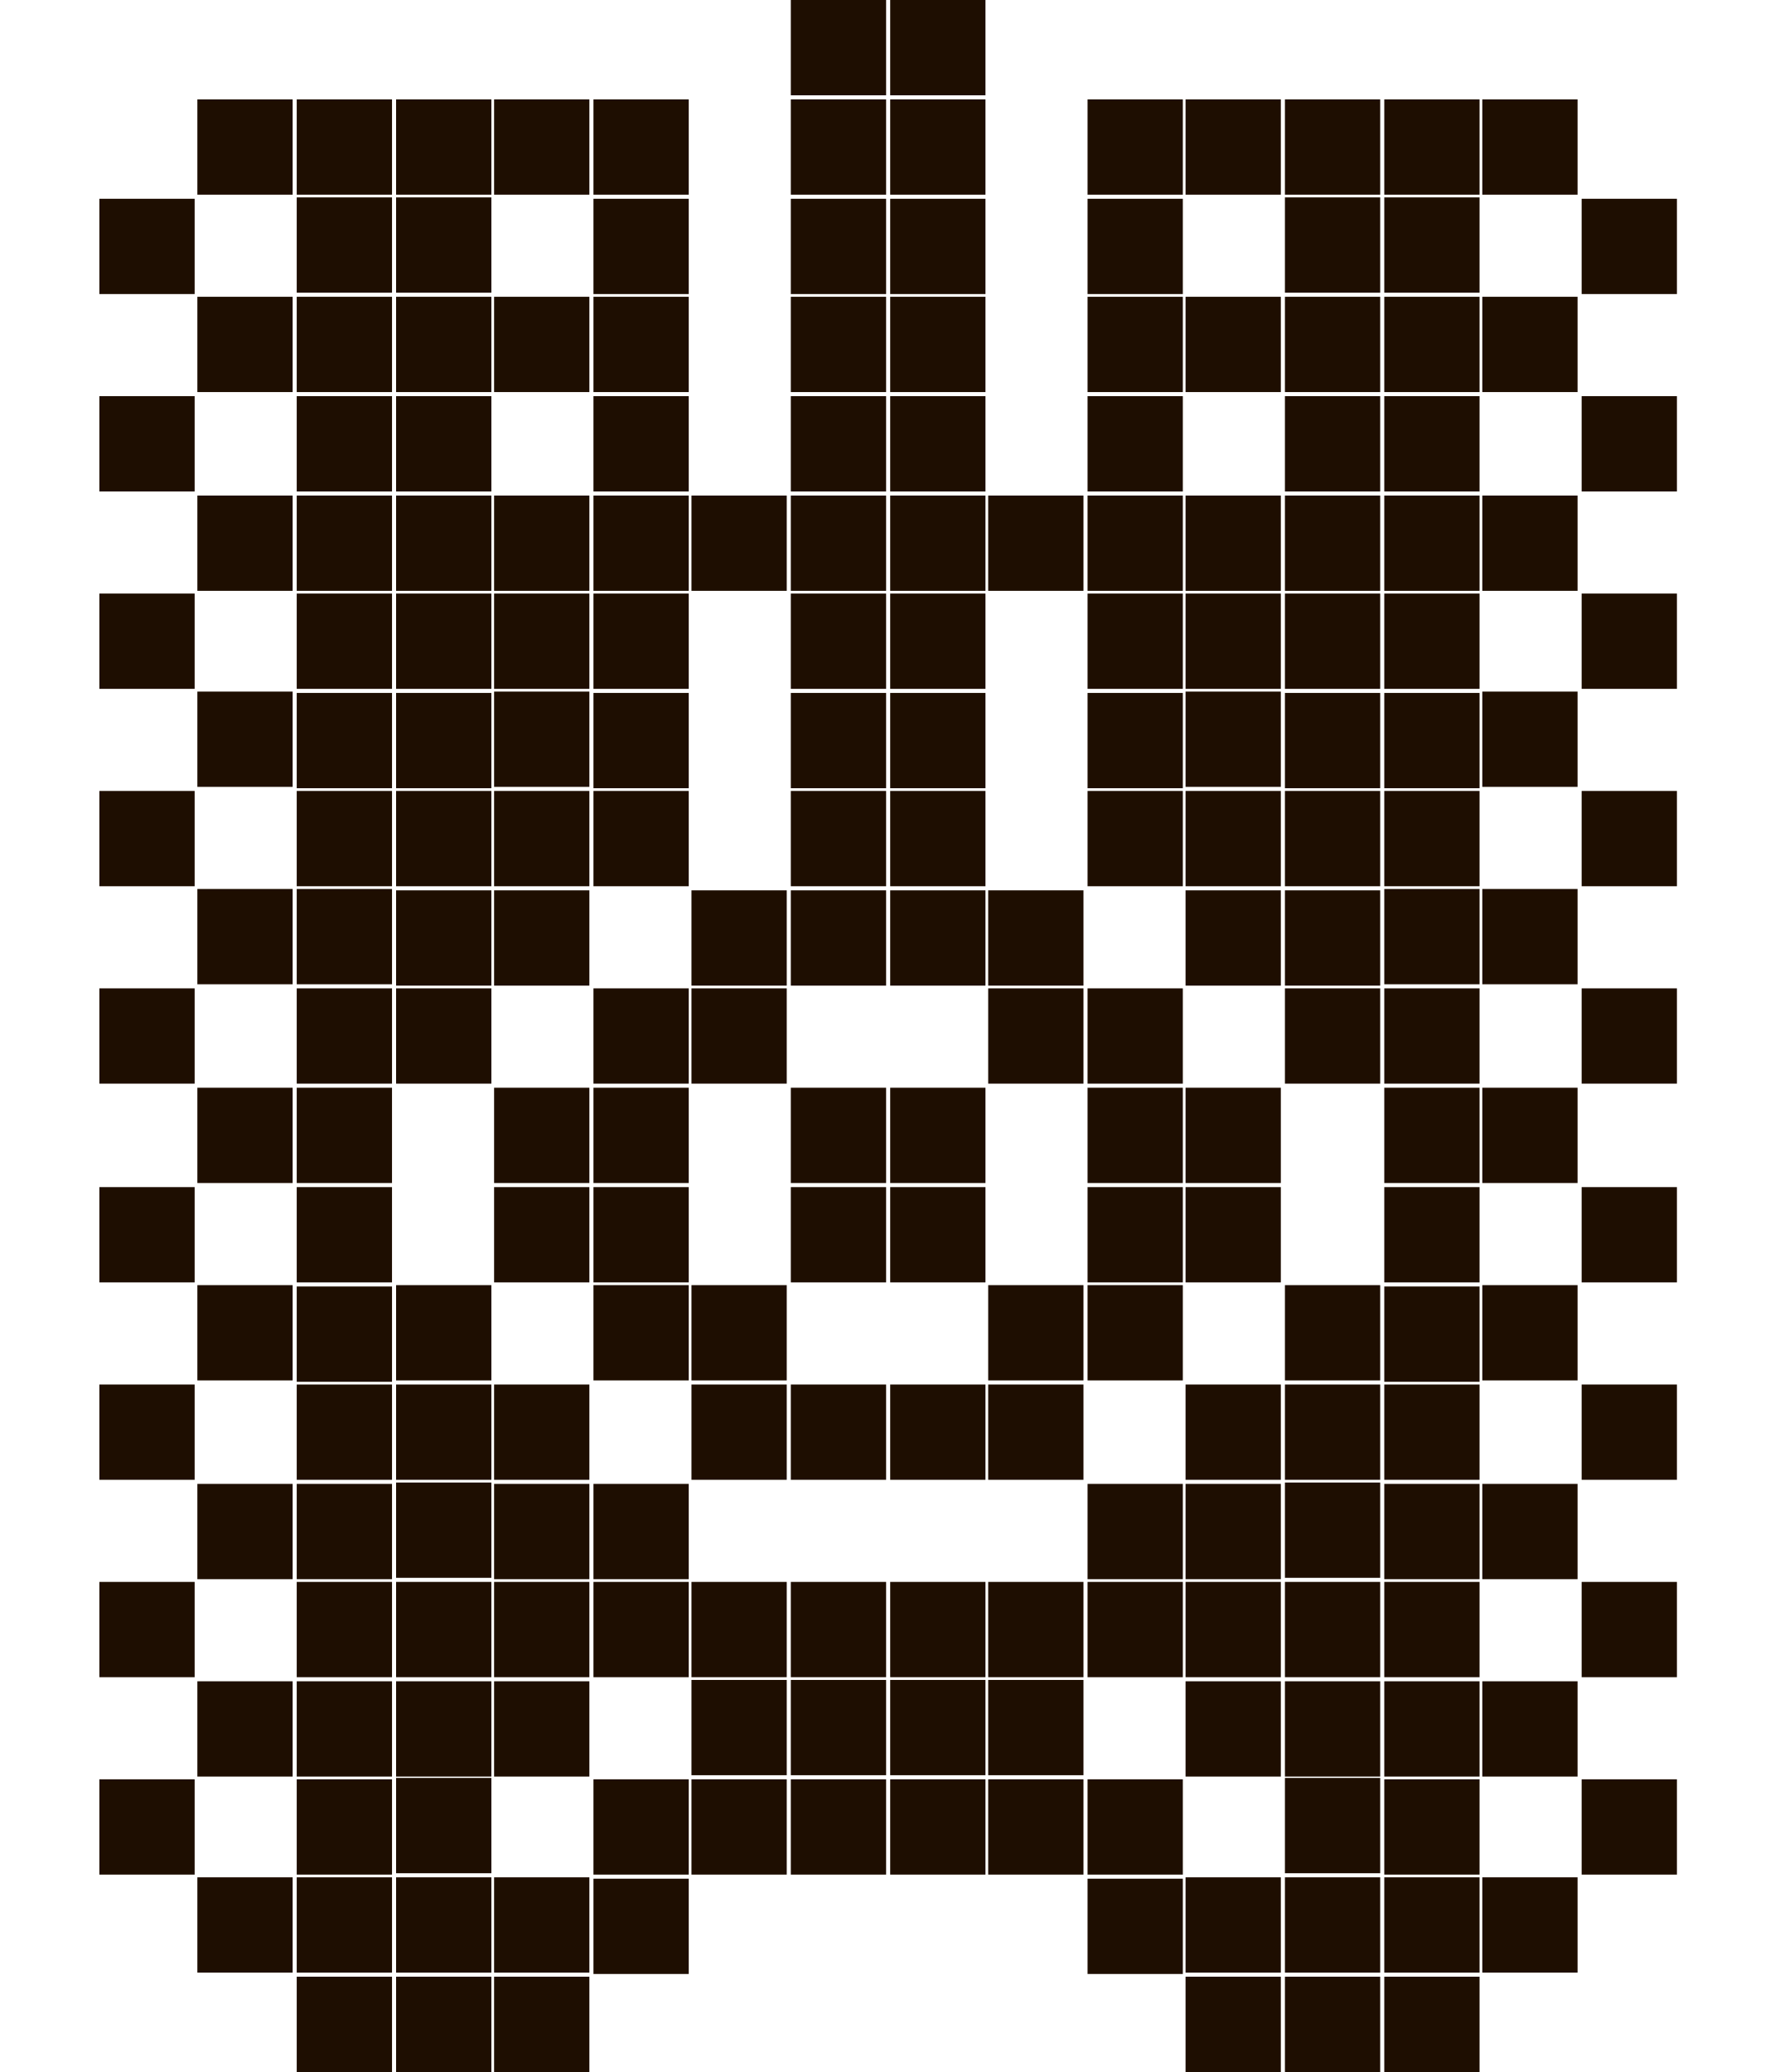
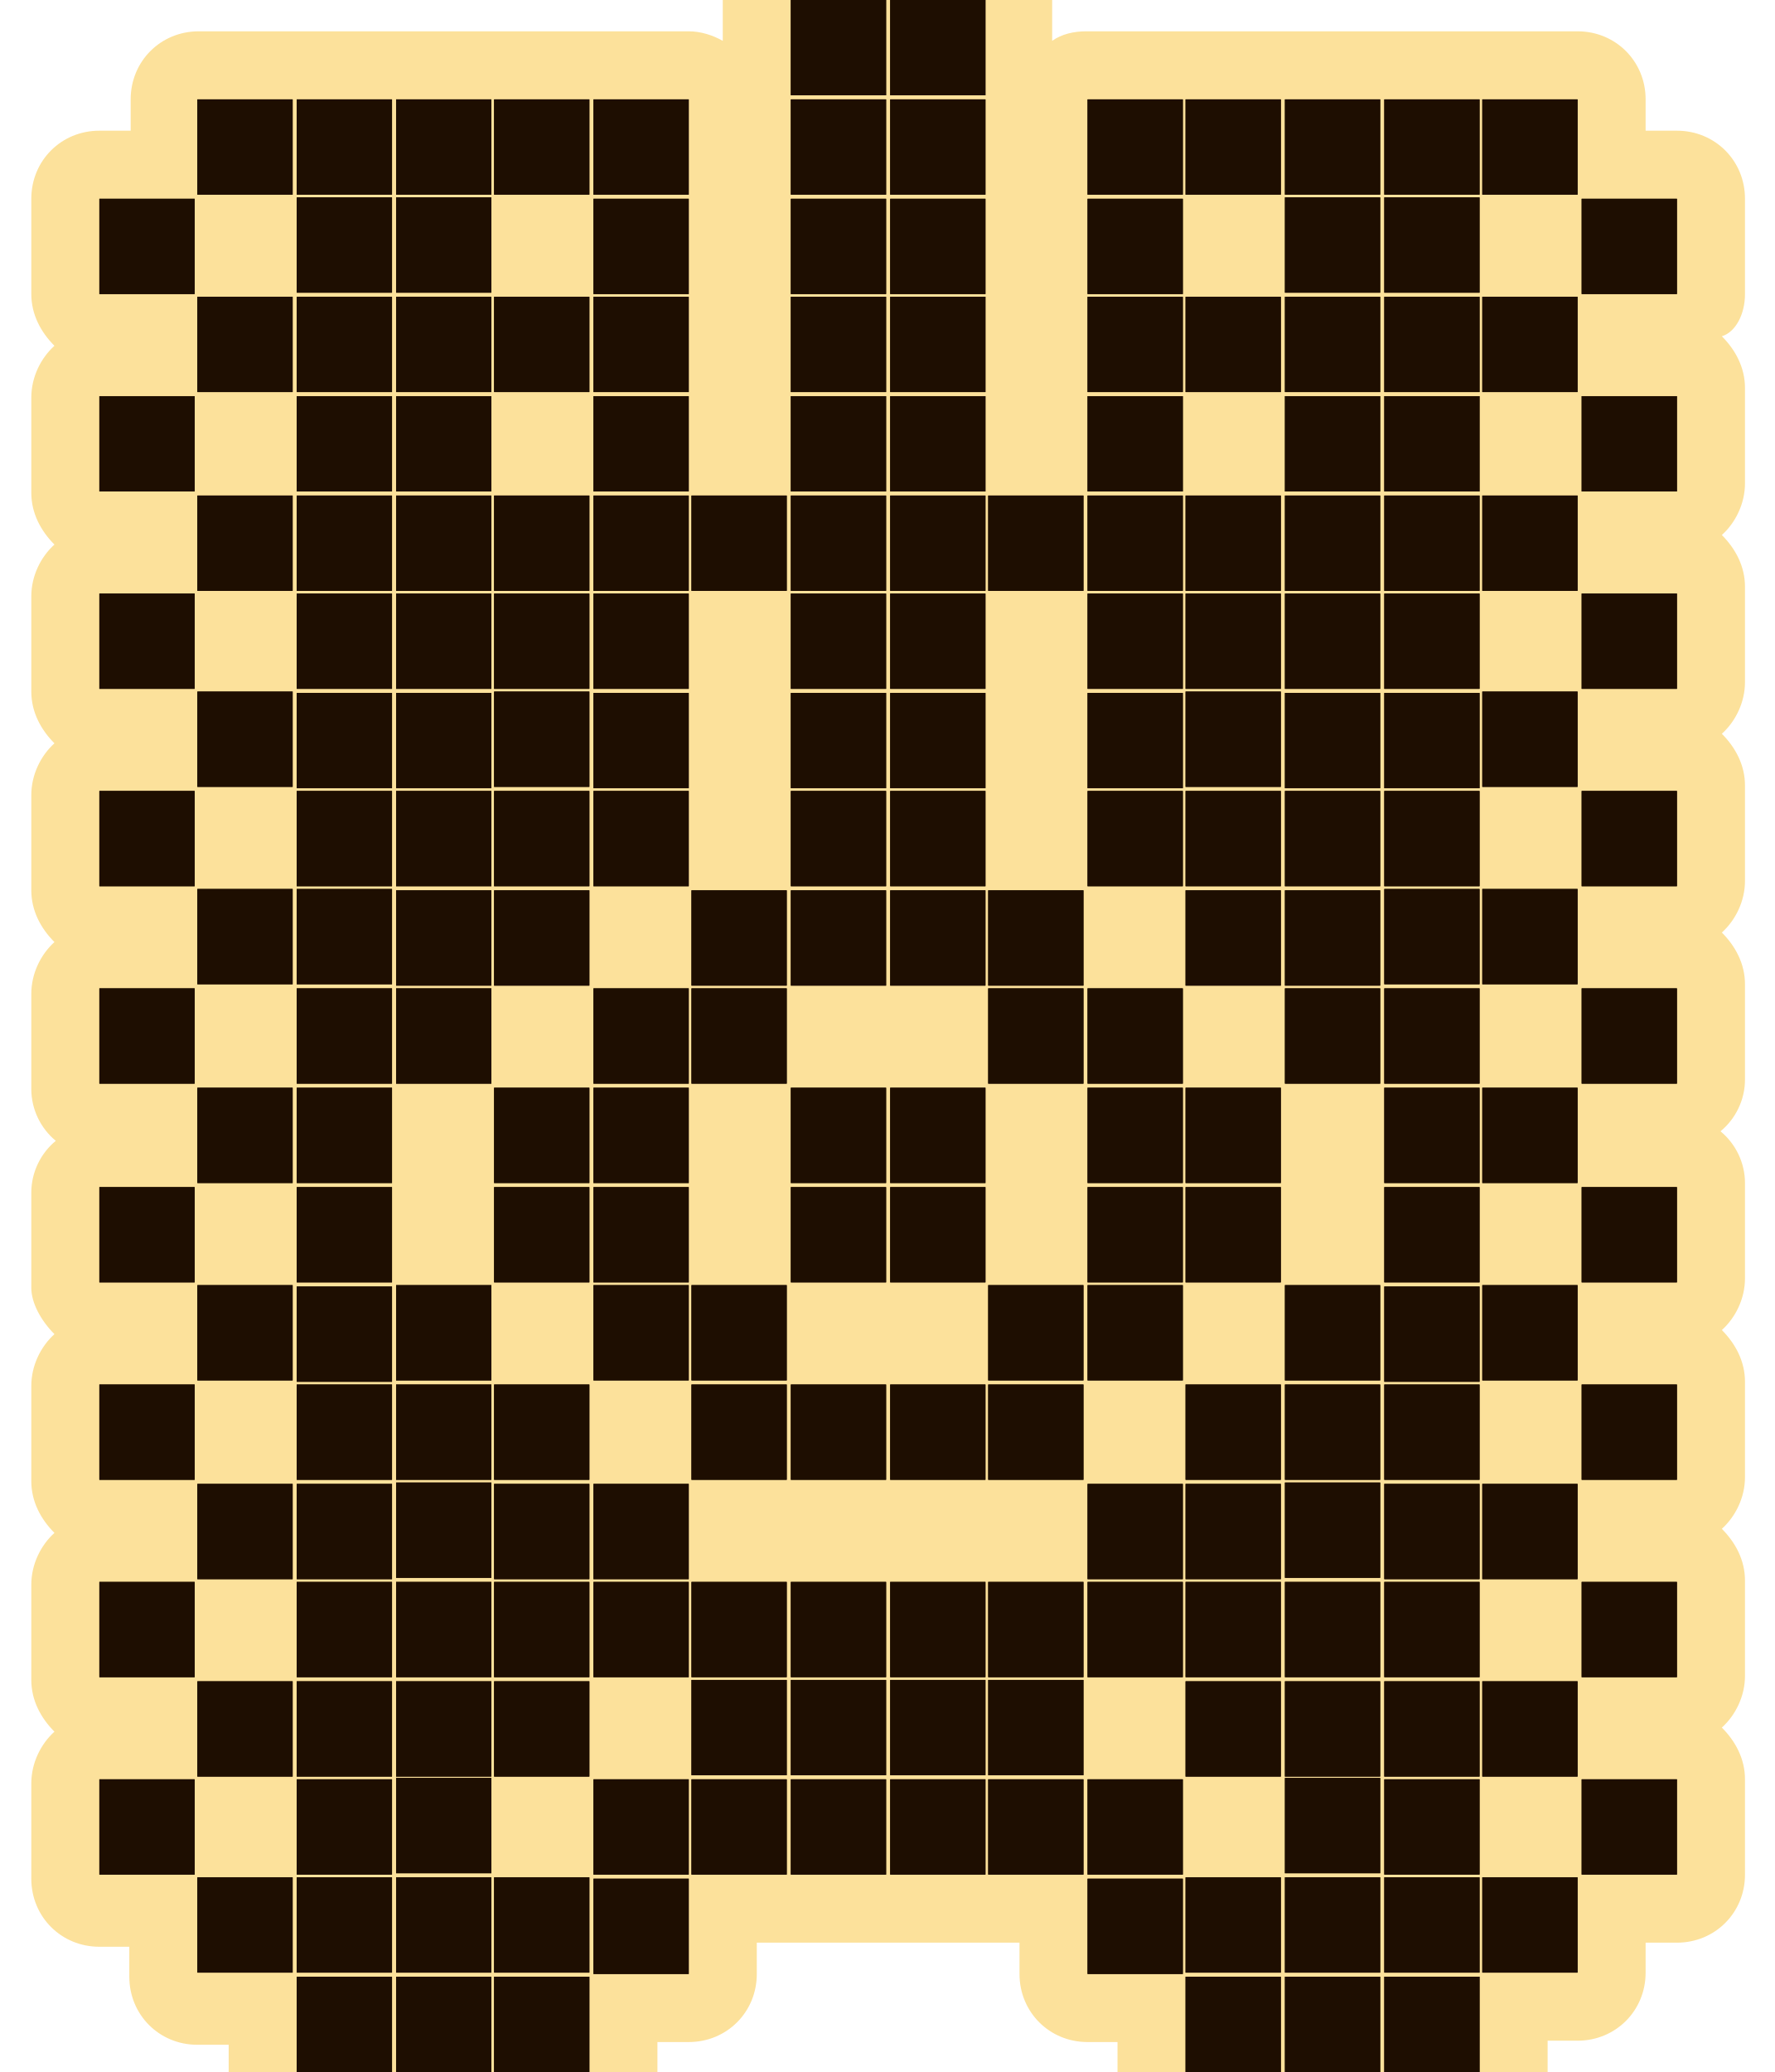
- <svg xmlns="http://www.w3.org/2000/svg" version="1.1" id="Слой_1" x="0px" y="0px" viewBox="0 0 130.4 152.2" style="enable-background:new 0 0 130.4 152.2;" xml:space="preserve">
+ <svg xmlns="http://www.w3.org/2000/svg" version="1.1" x="0px" y="0px" viewBox="0 0 130.4 152.2" style="enable-background:new 0 0 130.4 152.2;" xml:space="preserve">
  <style type="text/css">
- 	.st0{fill:#1E0E01;}
+ 	.st0{fill:#FCE19B;}
+ 	.st1{fill:#1E0E01;}
</style>
-   <rect x="14.5" y="7.3" class="st0" width="7" height="7" />
-   <rect x="21.8" y="7.3" class="st0" width="7" height="7" />
-   <rect x="29.1" y="7.3" class="st0" width="7" height="7" />
-   <rect x="36.3" y="7.3" class="st0" width="7" height="7" />
-   <rect x="43.6" y="7.3" class="st0" width="7" height="7" />
-   <rect x="7.3" y="14.6" class="st0" width="7" height="7" />
-   <rect x="7.3" y="29.1" class="st0" width="7" height="7" />
-   <rect x="7.3" y="43.6" class="st0" width="7" height="7" />
-   <rect x="7.3" y="58.1" class="st0" width="7" height="7" />
-   <rect x="7.3" y="72.6" class="st0" width="7" height="7" />
-   <rect x="14.5" y="21.8" class="st0" width="7" height="7" />
-   <rect x="14.5" y="36.4" class="st0" width="7" height="7" />
-   <rect x="14.5" y="65.3" class="st0" width="7" height="7" />
-   <rect x="14.5" y="50.8" class="st0" width="7" height="7" />
-   <rect x="14.5" y="79.9" class="st0" width="7" height="7" />
-   <rect x="21.8" y="14.5" class="st0" width="7" height="7" />
-   <rect x="21.8" y="29.1" class="st0" width="7" height="7" />
-   <rect x="21.8" y="21.8" class="st0" width="7" height="7" />
-   <rect x="21.8" y="36.4" class="st0" width="7" height="7" />
-   <rect x="21.8" y="50.9" class="st0" width="7" height="7" />
-   <rect x="21.8" y="43.6" class="st0" width="7" height="7" />
-   <rect x="21.8" y="58.1" class="st0" width="7" height="7" />
-   <rect x="21.8" y="72.6" class="st0" width="7" height="7" />
-   <rect x="21.8" y="65.3" class="st0" width="7" height="7" />
-   <rect x="21.8" y="79.9" class="st0" width="7" height="7" />
-   <rect x="29.1" y="29.1" class="st0" width="7" height="7" />
-   <rect x="29.1" y="21.8" class="st0" width="7" height="7" />
-   <rect x="29.1" y="14.5" class="st0" width="7" height="7" />
-   <rect x="29.1" y="36.4" class="st0" width="7" height="7" />
-   <rect x="29.1" y="50.9" class="st0" width="7" height="7" />
-   <rect x="29.1" y="43.6" class="st0" width="7" height="7" />
-   <rect x="29.1" y="65.4" class="st0" width="7" height="7" />
-   <rect x="29.1" y="58.1" class="st0" width="7" height="7" />
-   <rect x="29.1" y="72.6" class="st0" width="7" height="7" />
-   <rect x="36.3" y="21.8" class="st0" width="7" height="7" />
-   <rect x="36.3" y="36.4" class="st0" width="7" height="7" />
-   <rect x="36.3" y="43.6" class="st0" width="7" height="7" />
-   <rect x="36.3" y="58.1" class="st0" width="7" height="7" />
-   <rect x="36.3" y="50.8" class="st0" width="7" height="7" />
-   <rect x="36.3" y="65.4" class="st0" width="7" height="7" />
-   <rect x="36.3" y="79.9" class="st0" width="7" height="7" />
-   <rect x="43.6" y="14.6" class="st0" width="7" height="7" />
-   <rect x="43.6" y="21.8" class="st0" width="7" height="7" />
-   <rect x="43.6" y="29.1" class="st0" width="7" height="7" />
-   <rect x="43.6" y="36.4" class="st0" width="7" height="7" />
-   <rect x="43.6" y="43.6" class="st0" width="7" height="7" />
-   <rect x="43.6" y="50.9" class="st0" width="7" height="7" />
-   <rect x="43.6" y="58.1" class="st0" width="7" height="7" />
-   <rect x="43.6" y="72.6" class="st0" width="7" height="7" />
-   <rect x="43.6" y="79.9" class="st0" width="7" height="7" />
-   <rect x="50.8" y="36.4" class="st0" width="7" height="7" />
-   <rect x="50.8" y="65.4" class="st0" width="7" height="7" />
-   <rect x="50.8" y="72.6" class="st0" width="7" height="7" />
-   <rect x="7.3" y="87.2" class="st0" width="7" height="7" />
-   <rect x="7.3" y="101.7" class="st0" width="7" height="7" />
-   <rect x="7.3" y="116.2" class="st0" width="7" height="7" />
-   <rect x="7.3" y="130.7" class="st0" width="7" height="7" />
-   <rect x="14.5" y="94.4" class="st0" width="7" height="7" />
-   <rect x="14.5" y="109" class="st0" width="7" height="7" />
-   <rect x="14.5" y="123.5" class="st0" width="7" height="7" />
-   <rect x="21.8" y="109" class="st0" width="7" height="7" />
-   <rect x="21.8" y="101.7" class="st0" width="7" height="7" />
-   <rect x="21.8" y="94.5" class="st0" width="7" height="7" />
-   <rect x="21.8" y="87.2" class="st0" width="7" height="7" />
-   <rect x="21.8" y="116.2" class="st0" width="7" height="7" />
-   <rect x="21.8" y="123.5" class="st0" width="7" height="7" />
-   <rect x="21.8" y="130.7" class="st0" width="7" height="7" />
-   <rect x="29.1" y="94.4" class="st0" width="7" height="7" />
-   <rect x="29.1" y="101.7" class="st0" width="7" height="7" />
-   <rect x="29.1" y="116.2" class="st0" width="7" height="7" />
-   <rect x="29.1" y="108.9" class="st0" width="7" height="7" />
-   <rect x="29.1" y="123.5" class="st0" width="7" height="7" />
-   <rect x="36.3" y="87.2" class="st0" width="7" height="7" />
-   <rect x="36.3" y="101.7" class="st0" width="7" height="7" />
-   <rect x="36.3" y="109" class="st0" width="7" height="7" />
-   <rect x="36.3" y="123.5" class="st0" width="7" height="7" />
-   <rect x="36.3" y="116.2" class="st0" width="7" height="7" />
-   <rect x="43.6" y="87.2" class="st0" width="7" height="7" />
-   <rect x="43.6" y="94.4" class="st0" width="7" height="7" />
-   <rect x="43.6" y="109" class="st0" width="7" height="7" />
-   <rect x="43.6" y="116.2" class="st0" width="7" height="7" />
-   <rect x="43.6" y="130.7" class="st0" width="7" height="7" />
-   <rect x="43.6" y="138" class="st0" width="7" height="7" />
-   <rect x="50.8" y="94.4" class="st0" width="7" height="7" />
-   <rect x="50.8" y="101.7" class="st0" width="7" height="7" />
-   <rect x="50.8" y="116.2" class="st0" width="7" height="7" />
-   <rect x="50.8" y="130.7" class="st0" width="7" height="7" />
-   <rect x="50.8" y="123.4" class="st0" width="7" height="7" />
-   <rect x="58.1" class="st0" width="7" height="7" />
-   <rect x="58.1" y="7.3" class="st0" width="7" height="7" />
-   <rect x="65.4" class="st0" width="7" height="7" />
-   <rect x="65.4" y="7.3" class="st0" width="7" height="7" />
-   <rect x="79.9" y="7.3" class="st0" width="7" height="7" />
-   <rect x="87.1" y="7.3" class="st0" width="7" height="7" />
-   <rect x="94.4" y="7.3" class="st0" width="7" height="7" />
-   <rect x="101.7" y="7.3" class="st0" width="7" height="7" />
-   <rect x="108.9" y="7.3" class="st0" width="7" height="7" />
-   <rect x="58.1" y="14.6" class="st0" width="7" height="7" />
-   <rect x="58.1" y="21.8" class="st0" width="7" height="7" />
-   <rect x="58.1" y="29.1" class="st0" width="7" height="7" />
-   <rect x="58.1" y="36.4" class="st0" width="7" height="7" />
-   <rect x="58.1" y="43.6" class="st0" width="7" height="7" />
-   <rect x="58.1" y="50.9" class="st0" width="7" height="7" />
-   <rect x="58.1" y="58.1" class="st0" width="7" height="7" />
-   <rect x="58.1" y="65.4" class="st0" width="7" height="7" />
-   <rect x="58.1" y="79.9" class="st0" width="7" height="7" />
-   <rect x="65.4" y="14.6" class="st0" width="7" height="7" />
-   <rect x="65.4" y="21.8" class="st0" width="7" height="7" />
-   <rect x="65.4" y="29.1" class="st0" width="7" height="7" />
-   <rect x="65.4" y="36.4" class="st0" width="7" height="7" />
-   <rect x="65.4" y="43.6" class="st0" width="7" height="7" />
-   <rect x="65.4" y="50.9" class="st0" width="7" height="7" />
-   <rect x="65.4" y="58.1" class="st0" width="7" height="7" />
-   <rect x="65.4" y="65.4" class="st0" width="7" height="7" />
-   <rect x="65.4" y="79.9" class="st0" width="7" height="7" />
-   <rect x="72.6" y="36.4" class="st0" width="7" height="7" />
-   <rect x="72.6" y="65.4" class="st0" width="7" height="7" />
-   <rect x="72.6" y="72.6" class="st0" width="7" height="7" />
-   <rect x="79.9" y="14.6" class="st0" width="7" height="7" />
-   <rect x="79.9" y="21.8" class="st0" width="7" height="7" />
-   <rect x="79.9" y="29.1" class="st0" width="7" height="7" />
-   <rect x="79.9" y="36.4" class="st0" width="7" height="7" />
-   <rect x="79.9" y="43.6" class="st0" width="7" height="7" />
-   <rect x="79.9" y="50.9" class="st0" width="7" height="7" />
-   <rect x="79.9" y="58.1" class="st0" width="7" height="7" />
-   <rect x="79.9" y="72.6" class="st0" width="7" height="7" />
-   <rect x="79.9" y="79.9" class="st0" width="7" height="7" />
-   <rect x="87.1" y="21.8" class="st0" width="7" height="7" />
-   <rect x="87.1" y="36.4" class="st0" width="7" height="7" />
-   <rect x="87.1" y="43.6" class="st0" width="7" height="7" />
-   <rect x="87.1" y="58.1" class="st0" width="7" height="7" />
-   <rect x="87.1" y="50.8" class="st0" width="7" height="7" />
-   <rect x="87.1" y="65.4" class="st0" width="7" height="7" />
-   <rect x="87.1" y="79.9" class="st0" width="7" height="7" />
-   <rect x="94.4" y="29.1" class="st0" width="7" height="7" />
-   <rect x="94.4" y="21.8" class="st0" width="7" height="7" />
-   <rect x="94.4" y="14.5" class="st0" width="7" height="7" />
-   <rect x="94.4" y="36.4" class="st0" width="7" height="7" />
-   <rect x="94.4" y="50.9" class="st0" width="7" height="7" />
-   <rect x="94.4" y="43.6" class="st0" width="7" height="7" />
-   <rect x="94.4" y="65.4" class="st0" width="7" height="7" />
-   <rect x="94.4" y="58.1" class="st0" width="7" height="7" />
-   <rect x="94.4" y="72.6" class="st0" width="7" height="7" />
-   <rect x="101.7" y="14.5" class="st0" width="7" height="7" />
-   <rect x="101.7" y="29.1" class="st0" width="7" height="7" />
-   <rect x="101.7" y="21.8" class="st0" width="7" height="7" />
-   <rect x="101.7" y="36.4" class="st0" width="7" height="7" />
-   <rect x="101.7" y="50.9" class="st0" width="7" height="7" />
-   <rect x="101.7" y="43.6" class="st0" width="7" height="7" />
-   <rect x="101.7" y="58.1" class="st0" width="7" height="7" />
-   <rect x="101.7" y="72.6" class="st0" width="7" height="7" />
-   <rect x="101.7" y="65.3" class="st0" width="7" height="7" />
-   <rect x="101.7" y="79.9" class="st0" width="7" height="7" />
-   <rect x="108.9" y="21.8" class="st0" width="7" height="7" />
-   <rect x="108.9" y="36.4" class="st0" width="7" height="7" />
-   <rect x="108.9" y="65.3" class="st0" width="7" height="7" />
-   <rect x="108.9" y="50.8" class="st0" width="7" height="7" />
-   <rect x="108.9" y="79.9" class="st0" width="7" height="7" />
-   <rect x="116.2" y="14.6" class="st0" width="7" height="7" />
-   <rect x="116.2" y="29.1" class="st0" width="7" height="7" />
-   <rect x="116.2" y="43.6" class="st0" width="7" height="7" />
-   <rect x="116.2" y="58.1" class="st0" width="7" height="7" />
-   <rect x="116.2" y="72.6" class="st0" width="7" height="7" />
-   <rect x="58.1" y="87.2" class="st0" width="7" height="7" />
-   <rect x="58.1" y="101.7" class="st0" width="7" height="7" />
-   <rect x="58.1" y="116.2" class="st0" width="7" height="7" />
-   <rect x="58.1" y="130.7" class="st0" width="7" height="7" />
-   <rect x="58.1" y="123.4" class="st0" width="7" height="7" />
-   <rect x="65.4" y="87.2" class="st0" width="7" height="7" />
-   <rect x="65.4" y="101.7" class="st0" width="7" height="7" />
-   <rect x="65.4" y="116.2" class="st0" width="7" height="7" />
-   <rect x="65.4" y="130.7" class="st0" width="7" height="7" />
-   <rect x="65.4" y="123.4" class="st0" width="7" height="7" />
-   <rect x="72.6" y="94.4" class="st0" width="7" height="7" />
-   <rect x="72.6" y="101.7" class="st0" width="7" height="7" />
-   <rect x="72.6" y="116.2" class="st0" width="7" height="7" />
-   <rect x="72.6" y="130.7" class="st0" width="7" height="7" />
-   <rect x="72.6" y="123.4" class="st0" width="7" height="7" />
-   <rect x="79.9" y="87.2" class="st0" width="7" height="7" />
-   <rect x="79.9" y="94.4" class="st0" width="7" height="7" />
-   <rect x="79.9" y="109" class="st0" width="7" height="7" />
-   <rect x="79.9" y="116.2" class="st0" width="7" height="7" />
-   <rect x="79.9" y="130.7" class="st0" width="7" height="7" />
-   <rect x="79.9" y="138" class="st0" width="7" height="7" />
-   <rect x="87.1" y="87.2" class="st0" width="7" height="7" />
-   <rect x="87.1" y="101.7" class="st0" width="7" height="7" />
-   <rect x="87.1" y="109" class="st0" width="7" height="7" />
-   <rect x="87.1" y="123.5" class="st0" width="7" height="7" />
-   <rect x="87.1" y="116.2" class="st0" width="7" height="7" />
-   <rect x="94.4" y="94.4" class="st0" width="7" height="7" />
-   <rect x="94.4" y="101.7" class="st0" width="7" height="7" />
-   <rect x="94.4" y="116.2" class="st0" width="7" height="7" />
-   <rect x="94.4" y="108.9" class="st0" width="7" height="7" />
-   <rect x="94.4" y="123.5" class="st0" width="7" height="7" />
-   <rect x="101.7" y="109" class="st0" width="7" height="7" />
-   <rect x="101.7" y="101.7" class="st0" width="7" height="7" />
-   <rect x="101.7" y="94.5" class="st0" width="7" height="7" />
-   <rect x="101.7" y="87.2" class="st0" width="7" height="7" />
-   <rect x="101.7" y="116.2" class="st0" width="7" height="7" />
-   <rect x="101.7" y="123.5" class="st0" width="7" height="7" />
-   <rect x="101.7" y="130.7" class="st0" width="7" height="7" />
-   <rect x="108.9" y="94.4" class="st0" width="7" height="7" />
-   <rect x="108.9" y="109" class="st0" width="7" height="7" />
-   <rect x="108.9" y="123.5" class="st0" width="7" height="7" />
-   <rect x="116.2" y="87.2" class="st0" width="7" height="7" />
-   <rect x="116.2" y="101.7" class="st0" width="7" height="7" />
-   <rect x="116.2" y="116.2" class="st0" width="7" height="7" />
-   <rect x="116.2" y="130.7" class="st0" width="7" height="7" />
-   <rect x="14.5" y="137.9" class="st0" width="7" height="7" />
-   <rect x="21.8" y="145.2" class="st0" width="7" height="7" />
-   <rect x="21.8" y="137.9" class="st0" width="7" height="7" />
-   <rect x="29.1" y="145.2" class="st0" width="7" height="7" />
-   <rect x="29.1" y="137.9" class="st0" width="7" height="7" />
-   <rect x="29.1" y="130.6" class="st0" width="7" height="7" />
-   <rect x="36.3" y="145.2" class="st0" width="7" height="7" />
-   <rect x="36.3" y="137.9" class="st0" width="7" height="7" />
-   <rect x="87.1" y="145.2" class="st0" width="7" height="7" />
-   <rect x="87.1" y="137.9" class="st0" width="7" height="7" />
-   <rect x="94.4" y="145.2" class="st0" width="7" height="7" />
-   <rect x="94.4" y="137.9" class="st0" width="7" height="7" />
-   <rect x="94.4" y="130.6" class="st0" width="7" height="7" />
-   <rect x="101.7" y="145.2" class="st0" width="7" height="7" />
-   <rect x="101.7" y="137.9" class="st0" width="7" height="7" />
-   <rect x="108.9" y="137.9" class="st0" width="7" height="7" />
+   <g id="Слой_2">
+     <path class="st0" d="M128.2,21.6v-7c0-2.8-2.2-5-5-5h-2.3V7.3c0-2.8-2.2-5-5-5h-7c-0.1,0-0.1,0-0.2,0h-7c0,0-0.1,0-0.1,0   c0,0-0.1,0-0.2,0h-7c0,0-0.1,0-0.2,0c0,0-0.1,0-0.2,0h-7c-0.1,0-0.1,0-0.2,0h-7c-0.9,0-1.8,0.2-2.5,0.7V0c0-2.8-2.2-5-5-5h-7   c-0.1,0-0.1,0-0.1,0c0,0-0.1,0-0.1,0h-7c-2.8,0-5,2.2-5,5v3c-0.7-0.4-1.6-0.7-2.5-0.7h-7c-0.1,0-0.1,0-0.1,0c-0.1,0-0.1,0-0.2,0h-7   c-0.1,0-0.1,0-0.2,0h-7c-0.1,0-0.1,0-0.1,0c-0.1,0-0.1,0-0.2,0h-7c-0.1,0-0.1,0-0.1,0c0,0-0.1,0-0.1,0h-7c-2.8,0-5,2.2-5,5v2.3H7.3   c-2.8,0-5,2.2-5,5v7c0,1.5,0.7,2.8,1.7,3.8c-1,0.9-1.7,2.3-1.7,3.8v7c0,1.5,0.7,2.8,1.7,3.8c-1,0.9-1.7,2.3-1.7,3.8v7   c0,1.5,0.7,2.8,1.7,3.8c-1,0.9-1.7,2.3-1.7,3.8v7c0,1.5,0.7,2.8,1.7,3.8c-1,0.9-1.7,2.3-1.7,3.8v7c0,1.5,0.7,2.9,1.8,3.8   c-1.1,0.9-1.8,2.3-1.8,3.8v7C2.3,95.7,3,97,4,98c-1,0.9-1.7,2.3-1.7,3.8v7c0,1.5,0.7,2.8,1.7,3.8c-1,0.9-1.7,2.3-1.7,3.8v7   c0,1.5,0.7,2.8,1.7,3.8c-1,0.9-1.7,2.3-1.7,3.8v7c0,2.8,2.2,5,5,5h2.2v2.2c0,2.8,2.2,5,5,5h2.3v2.3c0,2.8,2.2,5,5,5h7   c0.1,0,0.2,0,0.3,0h7c0.1,0,0.1,0,0.2,0h7c2.8,0,5-2.2,5-5V150h2.3c2.8,0,5-2.2,5-5v-2.3h2.2c0.1,0,0.2,0,0.3,0h7   c0.1,0,0.2,0,0.3,0h7c0.1,0,0.1,0,0.2,0h2.3v2.3c0,2.8,2.2,5,5,5h2.2v2.2c0,2.8,2.2,5,5,5h7c0.1,0,0.2,0,0.3,0h7c0.1,0,0.2,0,0.3,0   h7c2.8,0,5-2.2,5-5v-2.3h2.2c2.8,0,5-2.2,5-5v-2.2h2.3c2.8,0,5-2.2,5-5v-7c0-1.5-0.7-2.8-1.7-3.8c1-0.9,1.7-2.3,1.7-3.8v-7   c0-1.5-0.7-2.8-1.7-3.8c1-0.9,1.7-2.3,1.7-3.8v-7c0-1.5-0.7-2.8-1.7-3.8c1-0.9,1.7-2.3,1.7-3.8v-7c0-1.5-0.7-2.9-1.8-3.8   c1.1-0.9,1.8-2.3,1.8-3.8v-7c0-1.5-0.7-2.8-1.7-3.8c1-0.9,1.7-2.3,1.7-3.8v-7c0-1.5-0.7-2.8-1.7-3.8c1-0.9,1.7-2.3,1.7-3.8v-7   c0-1.5-0.7-2.8-1.7-3.8c1-0.9,1.7-2.3,1.7-3.8v-7c0-1.5-0.7-2.8-1.7-3.8C127.5,24.4,128.2,23.1,128.2,21.6z" />
+   </g>
+   <g id="Слой_1">
+     <path class="st1" d="M14.5,7.3h7v7h-7V7.3z M21.8,7.3h7v7h-7V7.3z M29.1,7.3h7v7h-7V7.3z M36.3,7.3h7v7h-7V7.3z M43.6,7.3h7v7h-7   V7.3z M7.3,14.6h7v7h-7V14.6z M7.3,29.1h7v7h-7V29.1z M7.3,43.6h7v7h-7V43.6z M7.3,58.1h7v7h-7V58.1z M7.3,72.6h7v7h-7V72.6z    M14.5,21.8h7v7h-7V21.8z M14.5,36.4h7v7h-7V36.4z M14.5,65.3h7v7h-7V65.3z M14.5,50.8h7v7h-7V50.8z M14.5,79.9h7v7h-7V79.9z    M21.8,14.5h7v7h-7V14.5z M21.8,29.1h7v7h-7V29.1z M21.8,21.8h7v7h-7V21.8z M21.8,36.4h7v7h-7V36.4z M21.8,50.9h7v7h-7V50.9z    M21.8,43.6h7v7h-7V43.6z M21.8,58.1h7v7h-7V58.1z M21.8,72.6h7v7h-7V72.6z M21.8,65.3h7v7h-7V65.3z M21.8,79.9h7v7h-7V79.9z    M29.1,29.1h7v7h-7V29.1z M29.1,21.8h7v7h-7V21.8z M29.1,14.5h7v7h-7V14.5z M29.1,36.4h7v7h-7V36.4z M29.1,50.9h7v7h-7V50.9z    M29.1,43.6h7v7h-7V43.6z M29.1,65.4h7v7h-7V65.4z M29.1,58.1h7v7h-7V58.1z M29.1,72.6h7v7h-7V72.6z M36.3,21.8h7v7h-7V21.8z    M36.3,36.4h7v7h-7V36.4z M36.3,43.6h7v7h-7V43.6z M36.3,58.1h7v7h-7V58.1z M36.3,50.8h7v7h-7V50.8z M36.3,65.4h7v7h-7V65.4z    M36.3,79.9h7v7h-7V79.9z M43.6,14.6h7v7h-7V14.6z M43.6,21.8h7v7h-7V21.8z M43.6,29.1h7v7h-7V29.1z M43.6,36.4h7v7h-7V36.4z    M43.6,43.6h7v7h-7V43.6z M43.6,50.9h7v7h-7V50.9z M43.6,58.1h7v7h-7V58.1z M43.6,72.6h7v7h-7V72.6z M43.6,79.9h7v7h-7V79.9z    M50.8,36.4h7v7h-7V36.4z M50.8,65.4h7v7h-7V65.4z M50.8,72.6h7v7h-7V72.6z M7.3,87.2h7v7h-7V87.2z M7.3,101.7h7v7h-7V101.7z    M7.3,116.2h7v7h-7V116.2z M7.3,130.7h7v7h-7V130.7z M14.5,94.4h7v7h-7V94.4z M14.5,109h7v7h-7V109z M14.5,123.5h7v7h-7V123.5z    M21.8,109h7v7h-7V109z M21.8,101.7h7v7h-7V101.7z M21.8,94.5h7v7h-7V94.5z M21.8,87.2h7v7h-7V87.2z M21.8,116.2h7v7h-7V116.2z    M21.8,123.5h7v7h-7V123.5z M21.8,130.7h7v7h-7V130.7z M29.1,94.4h7v7h-7V94.4z M29.1,101.7h7v7h-7V101.7z M29.1,116.2h7v7h-7   V116.2z M29.1,108.9h7v7h-7V108.9z M29.1,123.5h7v7h-7V123.5z M36.3,87.2h7v7h-7V87.2z M36.3,101.7h7v7h-7V101.7z M36.3,109h7v7h-7   V109z M36.3,123.5h7v7h-7V123.5z M36.3,116.2h7v7h-7V116.2z M43.6,87.2h7v7h-7V87.2z M43.6,94.4h7v7h-7V94.4z M43.6,109h7v7h-7V109   z M43.6,116.2h7v7h-7V116.2z M43.6,130.7h7v7h-7V130.7z M43.6,138h7v7h-7V138z M50.8,94.4h7v7h-7V94.4z M50.8,101.7h7v7h-7V101.7z    M50.8,116.2h7v7h-7V116.2z M50.8,130.7h7v7h-7V130.7z M50.8,123.4h7v7h-7V123.4z M58.1,0h7v7h-7V0z M58.1,7.3h7v7h-7V7.3z M65.4,0   h7v7h-7V0z M65.4,7.3h7v7h-7V7.3z M79.9,7.3h7v7h-7V7.3z M87.1,7.3h7v7h-7V7.3z M94.4,7.3h7v7h-7V7.3z M101.7,7.3h7v7h-7V7.3z    M108.9,7.3h7v7h-7V7.3z M58.1,14.6h7v7h-7V14.6z M58.1,21.8h7v7h-7V21.8z M58.1,29.1h7v7h-7V29.1z M58.1,36.4h7v7h-7V36.4z    M58.1,43.6h7v7h-7V43.6z M58.1,50.9h7v7h-7V50.9z M58.1,58.1h7v7h-7V58.1z M58.1,65.4h7v7h-7V65.4z M58.1,79.9h7v7h-7V79.9z    M65.4,14.6h7v7h-7V14.6z M65.4,21.8h7v7h-7V21.8z M65.4,29.1h7v7h-7V29.1z M65.4,36.4h7v7h-7V36.4z M65.4,43.6h7v7h-7V43.6z    M65.4,50.9h7v7h-7V50.9z M65.4,58.1h7v7h-7V58.1z M65.4,65.4h7v7h-7V65.4z M65.4,79.9h7v7h-7V79.9z M72.6,36.4h7v7h-7V36.4z    M72.6,65.4h7v7h-7V65.4z M72.6,72.6h7v7h-7V72.6z M79.9,14.6h7v7h-7V14.6z M79.9,21.8h7v7h-7V21.8z M79.9,29.1h7v7h-7V29.1z    M79.9,36.4h7v7h-7V36.4z M79.9,43.6h7v7h-7V43.6z M79.9,50.9h7v7h-7V50.9z M79.9,58.1h7v7h-7V58.1z M79.9,72.6h7v7h-7V72.6z    M79.9,79.9h7v7h-7V79.9z M87.1,21.8h7v7h-7V21.8z M87.1,36.4h7v7h-7V36.4z M87.1,43.6h7v7h-7V43.6z M87.1,58.1h7v7h-7V58.1z    M87.1,50.8h7v7h-7V50.8z M87.1,65.4h7v7h-7V65.4z M87.1,79.9h7v7h-7V79.9z M94.4,29.1h7v7h-7V29.1z M94.4,21.8h7v7h-7V21.8z    M94.4,14.5h7v7h-7V14.5z M94.4,36.4h7v7h-7V36.4z M94.4,50.9h7v7h-7V50.9z M94.4,43.6h7v7h-7V43.6z M94.4,65.4h7v7h-7V65.4z    M94.4,58.1h7v7h-7V58.1z M94.4,72.6h7v7h-7V72.6z M101.7,14.5h7v7h-7V14.5z M101.7,29.1h7v7h-7V29.1z M101.7,21.8h7v7h-7V21.8z    M101.7,36.4h7v7h-7V36.4z M101.7,50.9h7v7h-7V50.9z M101.7,43.6h7v7h-7V43.6z M101.7,58.1h7v7h-7V58.1z M101.7,72.6h7v7h-7V72.6z    M101.7,65.3h7v7h-7V65.3z M101.7,79.9h7v7h-7V79.9z M108.9,21.8h7v7h-7V21.8z M108.9,36.4h7v7h-7V36.4z M108.9,65.3h7v7h-7V65.3z    M108.9,50.8h7v7h-7V50.8z M108.9,79.9h7v7h-7V79.9z M116.2,14.6h7v7h-7V14.6z M116.2,29.1h7v7h-7V29.1z M116.2,43.6h7v7h-7V43.6z    M116.2,58.1h7v7h-7V58.1z M116.2,72.6h7v7h-7V72.6z M58.1,87.2h7v7h-7V87.2z M58.1,101.7h7v7h-7V101.7z M58.1,116.2h7v7h-7V116.2z    M58.1,130.7h7v7h-7V130.7z M58.1,123.4h7v7h-7V123.4z M65.4,87.2h7v7h-7V87.2z M65.4,101.7h7v7h-7V101.7z M65.4,116.2h7v7h-7   V116.2z M65.4,130.7h7v7h-7V130.7z M65.4,123.4h7v7h-7V123.4z M72.6,94.4h7v7h-7V94.4z M72.6,101.7h7v7h-7V101.7z M72.6,116.2h7v7   h-7V116.2z M72.6,130.7h7v7h-7V130.7z M72.6,123.4h7v7h-7V123.4z M79.9,87.2h7v7h-7V87.2z M79.9,94.4h7v7h-7V94.4z M79.9,109h7v7   h-7V109z M79.9,116.2h7v7h-7V116.2z M79.9,130.7h7v7h-7V130.7z M79.9,138h7v7h-7V138z M87.1,87.2h7v7h-7V87.2z M87.1,101.7h7v7h-7   V101.7z M87.1,109h7v7h-7V109z M87.1,123.5h7v7h-7V123.5z M87.1,116.2h7v7h-7V116.2z M94.4,94.4h7v7h-7V94.4z M94.4,101.7h7v7h-7   V101.7z M94.4,116.2h7v7h-7V116.2z M94.4,108.9h7v7h-7V108.9z M94.4,123.5h7v7h-7V123.5z M101.7,109h7v7h-7V109z M101.7,101.7h7v7   h-7V101.7z M101.7,94.5h7v7h-7V94.5z M101.7,87.2h7v7h-7V87.2z M101.7,116.2h7v7h-7V116.2z M101.7,123.5h7v7h-7V123.5z    M101.7,130.7h7v7h-7V130.7z M108.9,94.4h7v7h-7V94.4z M108.9,109h7v7h-7V109z M108.9,123.5h7v7h-7V123.5z M116.2,87.2h7v7h-7V87.2   z M116.2,101.7h7v7h-7V101.7z M116.2,116.2h7v7h-7V116.2z M116.2,130.7h7v7h-7V130.7z M14.5,137.9h7v7h-7V137.9z M21.8,145.2h7v7   h-7V145.2z M21.8,137.9h7v7h-7V137.9z M29.1,145.2h7v7h-7V145.2z M29.1,137.9h7v7h-7V137.9z M29.1,130.6h7v7h-7V130.6z M36.3,145.2   h7v7h-7V145.2z M36.3,137.9h7v7h-7V137.9z M87.1,145.2h7v7h-7V145.2z M87.1,137.9h7v7h-7V137.9z M94.4,145.2h7v7h-7V145.2z    M94.4,137.9h7v7h-7V137.9z M94.4,130.6h7v7h-7V130.6z M101.7,145.2h7v7h-7V145.2z M101.7,137.9h7v7h-7V137.9z M108.9,137.9h7v7h-7   V137.9z" />
+     <path class="st1" d="M14.5,7.3h7v7h-7V7.3z M21.8,7.3h7v7h-7V7.3z M29.1,7.3h7v7h-7V7.3z M36.3,7.3h7v7h-7V7.3z M43.6,7.3h7v7h-7   V7.3z M7.3,14.6h7v7h-7V14.6z M7.3,29.1h7v7h-7V29.1z M7.3,43.6h7v7h-7V43.6z M7.3,58.1h7v7h-7V58.1z M7.3,72.6h7v7h-7V72.6z    M14.5,21.8h7v7h-7V21.8z M14.5,36.4h7v7h-7V36.4z M14.5,65.3h7v7h-7V65.3z M14.5,50.8h7v7h-7V50.8z M14.5,79.9h7v7h-7V79.9z    M21.8,14.5h7v7h-7V14.5z M21.8,29.1h7v7h-7V29.1z M21.8,21.8h7v7h-7V21.8z M21.8,36.4h7v7h-7V36.4z M21.8,50.9h7v7h-7V50.9z    M21.8,43.6h7v7h-7V43.6z M21.8,58.1h7v7h-7V58.1z M21.8,72.6h7v7h-7V72.6z M21.8,65.3h7v7h-7V65.3z M21.8,79.9h7v7h-7V79.9z    M29.1,29.1h7v7h-7V29.1z M29.1,21.8h7v7h-7V21.8z M29.1,14.5h7v7h-7V14.5z M29.1,36.4h7v7h-7V36.4z M29.1,50.9h7v7h-7V50.9z    M29.1,43.6h7v7h-7V43.6z M29.1,65.4h7v7h-7V65.4z M29.1,58.1h7v7h-7V58.1z M29.1,72.6h7v7h-7V72.6z M36.3,21.8h7v7h-7V21.8z    M36.3,36.4h7v7h-7V36.4z M36.3,43.6h7v7h-7V43.6z M36.3,58.1h7v7h-7V58.1z M36.3,50.8h7v7h-7V50.8z M36.3,65.4h7v7h-7V65.4z    M36.3,79.9h7v7h-7V79.9z M43.6,14.6h7v7h-7V14.6z M43.6,21.8h7v7h-7V21.8z M43.6,29.1h7v7h-7V29.1z M43.6,36.4h7v7h-7V36.4z    M43.6,43.6h7v7h-7V43.6z M43.6,50.9h7v7h-7V50.9z M43.6,58.1h7v7h-7V58.1z M43.6,72.6h7v7h-7V72.6z M43.6,79.9h7v7h-7V79.9z    M50.8,36.4h7v7h-7V36.4z M50.8,65.4h7v7h-7V65.4z M50.8,72.6h7v7h-7V72.6z M7.3,87.2h7v7h-7V87.2z M7.3,101.7h7v7h-7V101.7z    M7.3,116.2h7v7h-7V116.2z M7.3,130.7h7v7h-7V130.7z M14.5,94.4h7v7h-7V94.4z M14.5,109h7v7h-7V109z M14.5,123.5h7v7h-7V123.5z    M21.8,109h7v7h-7V109z M21.8,101.7h7v7h-7V101.7z M21.8,94.5h7v7h-7V94.5z M21.8,87.2h7v7h-7V87.2z M21.8,116.2h7v7h-7V116.2z    M21.8,123.5h7v7h-7V123.5z M21.8,130.7h7v7h-7V130.7z M29.1,94.4h7v7h-7V94.4z M29.1,101.7h7v7h-7V101.7z M29.1,116.2h7v7h-7   V116.2z M29.1,108.9h7v7h-7V108.9z M29.1,123.5h7v7h-7V123.5z M36.3,87.2h7v7h-7V87.2z M36.3,101.7h7v7h-7V101.7z M36.3,109h7v7h-7   V109z M36.3,123.5h7v7h-7V123.5z M36.3,116.2h7v7h-7V116.2z M43.6,87.2h7v7h-7V87.2z M43.6,94.4h7v7h-7V94.4z M43.6,109h7v7h-7V109   z M43.6,116.2h7v7h-7V116.2z M43.6,130.7h7v7h-7V130.7z M43.6,138h7v7h-7V138z M50.8,94.4h7v7h-7V94.4z M50.8,101.7h7v7h-7V101.7z    M50.8,116.2h7v7h-7V116.2z M50.8,130.7h7v7h-7V130.7z M50.8,123.4h7v7h-7V123.4z M58.1,0h7v7h-7V0z M58.1,7.3h7v7h-7V7.3z M65.4,0   h7v7h-7V0z M65.4,7.3h7v7h-7V7.3z M79.9,7.3h7v7h-7V7.3z M87.1,7.3h7v7h-7V7.3z M94.4,7.3h7v7h-7V7.3z M101.7,7.3h7v7h-7V7.3z    M108.9,7.3h7v7h-7V7.3z M58.1,14.6h7v7h-7V14.6z M58.1,21.8h7v7h-7V21.8z M58.1,29.1h7v7h-7V29.1z M58.1,36.4h7v7h-7V36.4z    M58.1,43.6h7v7h-7V43.6z M58.1,50.9h7v7h-7V50.9z M58.1,58.1h7v7h-7V58.1z M58.1,65.4h7v7h-7V65.4z M58.1,79.9h7v7h-7V79.9z    M65.4,14.6h7v7h-7V14.6z M65.4,21.8h7v7h-7V21.8z M65.4,29.1h7v7h-7V29.1z M65.4,36.4h7v7h-7V36.4z M65.4,43.6h7v7h-7V43.6z    M65.4,50.9h7v7h-7V50.9z M65.4,58.1h7v7h-7V58.1z M65.4,65.4h7v7h-7V65.4z M65.4,79.9h7v7h-7V79.9z M72.6,36.4h7v7h-7V36.4z    M72.6,65.4h7v7h-7V65.4z M72.6,72.6h7v7h-7V72.6z M79.9,14.6h7v7h-7V14.6z M79.9,21.8h7v7h-7V21.8z M79.9,29.1h7v7h-7V29.1z    M79.9,36.4h7v7h-7V36.4z M79.9,43.6h7v7h-7V43.6z M79.9,50.9h7v7h-7V50.9z M79.9,58.1h7v7h-7V58.1z M79.9,72.6h7v7h-7V72.6z    M79.9,79.9h7v7h-7V79.9z M87.1,21.8h7v7h-7V21.8z M87.1,36.4h7v7h-7V36.4z M87.1,43.6h7v7h-7V43.6z M87.1,58.1h7v7h-7V58.1z    M87.1,50.8h7v7h-7V50.8z M87.1,65.4h7v7h-7V65.4z M87.1,79.9h7v7h-7V79.9z M94.4,29.1h7v7h-7V29.1z M94.4,21.8h7v7h-7V21.8z    M94.4,14.5h7v7h-7V14.5z M94.4,36.4h7v7h-7V36.4z M94.4,50.9h7v7h-7V50.9z M94.4,43.6h7v7h-7V43.6z M94.4,65.4h7v7h-7V65.4z    M94.4,58.1h7v7h-7V58.1z M94.4,72.6h7v7h-7V72.6z M101.7,14.5h7v7h-7V14.5z M101.7,29.1h7v7h-7V29.1z M101.7,21.8h7v7h-7V21.8z    M101.7,36.4h7v7h-7V36.4z M101.7,50.9h7v7h-7V50.9z M101.7,43.6h7v7h-7V43.6z M101.7,58.1h7v7h-7V58.1z M101.7,72.6h7v7h-7V72.6z    M101.7,65.3h7v7h-7V65.3z M101.7,79.9h7v7h-7V79.9z M108.9,21.8h7v7h-7V21.8z M108.9,36.4h7v7h-7V36.4z M108.9,65.3h7v7h-7V65.3z    M108.9,50.8h7v7h-7V50.8z M108.9,79.9h7v7h-7V79.9z M116.2,14.6h7v7h-7V14.6z M116.2,29.1h7v7h-7V29.1z M116.2,43.6h7v7h-7V43.6z    M116.2,58.1h7v7h-7V58.1z M116.2,72.6h7v7h-7V72.6z M58.1,87.2h7v7h-7V87.2z M58.1,101.7h7v7h-7V101.7z M58.1,116.2h7v7h-7V116.2z    M58.1,130.7h7v7h-7V130.7z M58.1,123.4h7v7h-7V123.4z M65.4,87.2h7v7h-7V87.2z M65.4,101.7h7v7h-7V101.7z M65.4,116.2h7v7h-7   V116.2z M65.4,130.7h7v7h-7V130.7z M65.4,123.4h7v7h-7V123.4z M72.6,94.4h7v7h-7V94.4z M72.6,101.7h7v7h-7V101.7z M72.6,116.2h7v7   h-7V116.2z M72.6,130.7h7v7h-7V130.7z M72.6,123.4h7v7h-7V123.4z M79.9,87.2h7v7h-7V87.2z M79.9,94.4h7v7h-7V94.4z M79.9,109h7v7   h-7V109z M79.9,116.2h7v7h-7V116.2z M79.9,130.7h7v7h-7V130.7z M79.9,138h7v7h-7V138z M87.1,87.2h7v7h-7V87.2z M87.1,101.7h7v7h-7   V101.7z M87.1,109h7v7h-7V109z M87.1,123.5h7v7h-7V123.5z M87.1,116.2h7v7h-7V116.2z M94.4,94.4h7v7h-7V94.4z M94.4,101.7h7v7h-7   V101.7z M94.4,116.2h7v7h-7V116.2z M94.4,108.9h7v7h-7V108.9z M94.4,123.5h7v7h-7V123.5z M101.7,109h7v7h-7V109z M101.7,101.7h7v7   h-7V101.7z M101.7,94.5h7v7h-7V94.5z M101.7,87.2h7v7h-7V87.2z M101.7,116.2h7v7h-7V116.2z M101.7,123.5h7v7h-7V123.5z    M101.7,130.7h7v7h-7V130.7z M108.9,94.4h7v7h-7V94.4z M108.9,109h7v7h-7V109z M108.9,123.5h7v7h-7V123.5z M116.2,87.2h7v7h-7V87.2   z M116.2,101.7h7v7h-7V101.7z M116.2,116.2h7v7h-7V116.2z M116.2,130.7h7v7h-7V130.7z M14.5,137.9h7v7h-7V137.9z M21.8,145.2h7v7   h-7V145.2z M21.8,137.9h7v7h-7V137.9z M29.1,145.2h7v7h-7V145.2z M29.1,137.9h7v7h-7V137.9z M29.1,130.6h7v7h-7V130.6z M36.3,145.2   h7v7h-7V145.2z M36.3,137.9h7v7h-7V137.9z M87.1,145.2h7v7h-7V145.2z M87.1,137.9h7v7h-7V137.9z M94.4,145.2h7v7h-7V145.2z    M94.4,137.9h7v7h-7V137.9z M94.4,130.6h7v7h-7V130.6z M101.7,145.2h7v7h-7V145.2z M101.7,137.9h7v7h-7V137.9z M108.9,137.9h7v7h-7   V137.9z" />
+   </g>
</svg>
